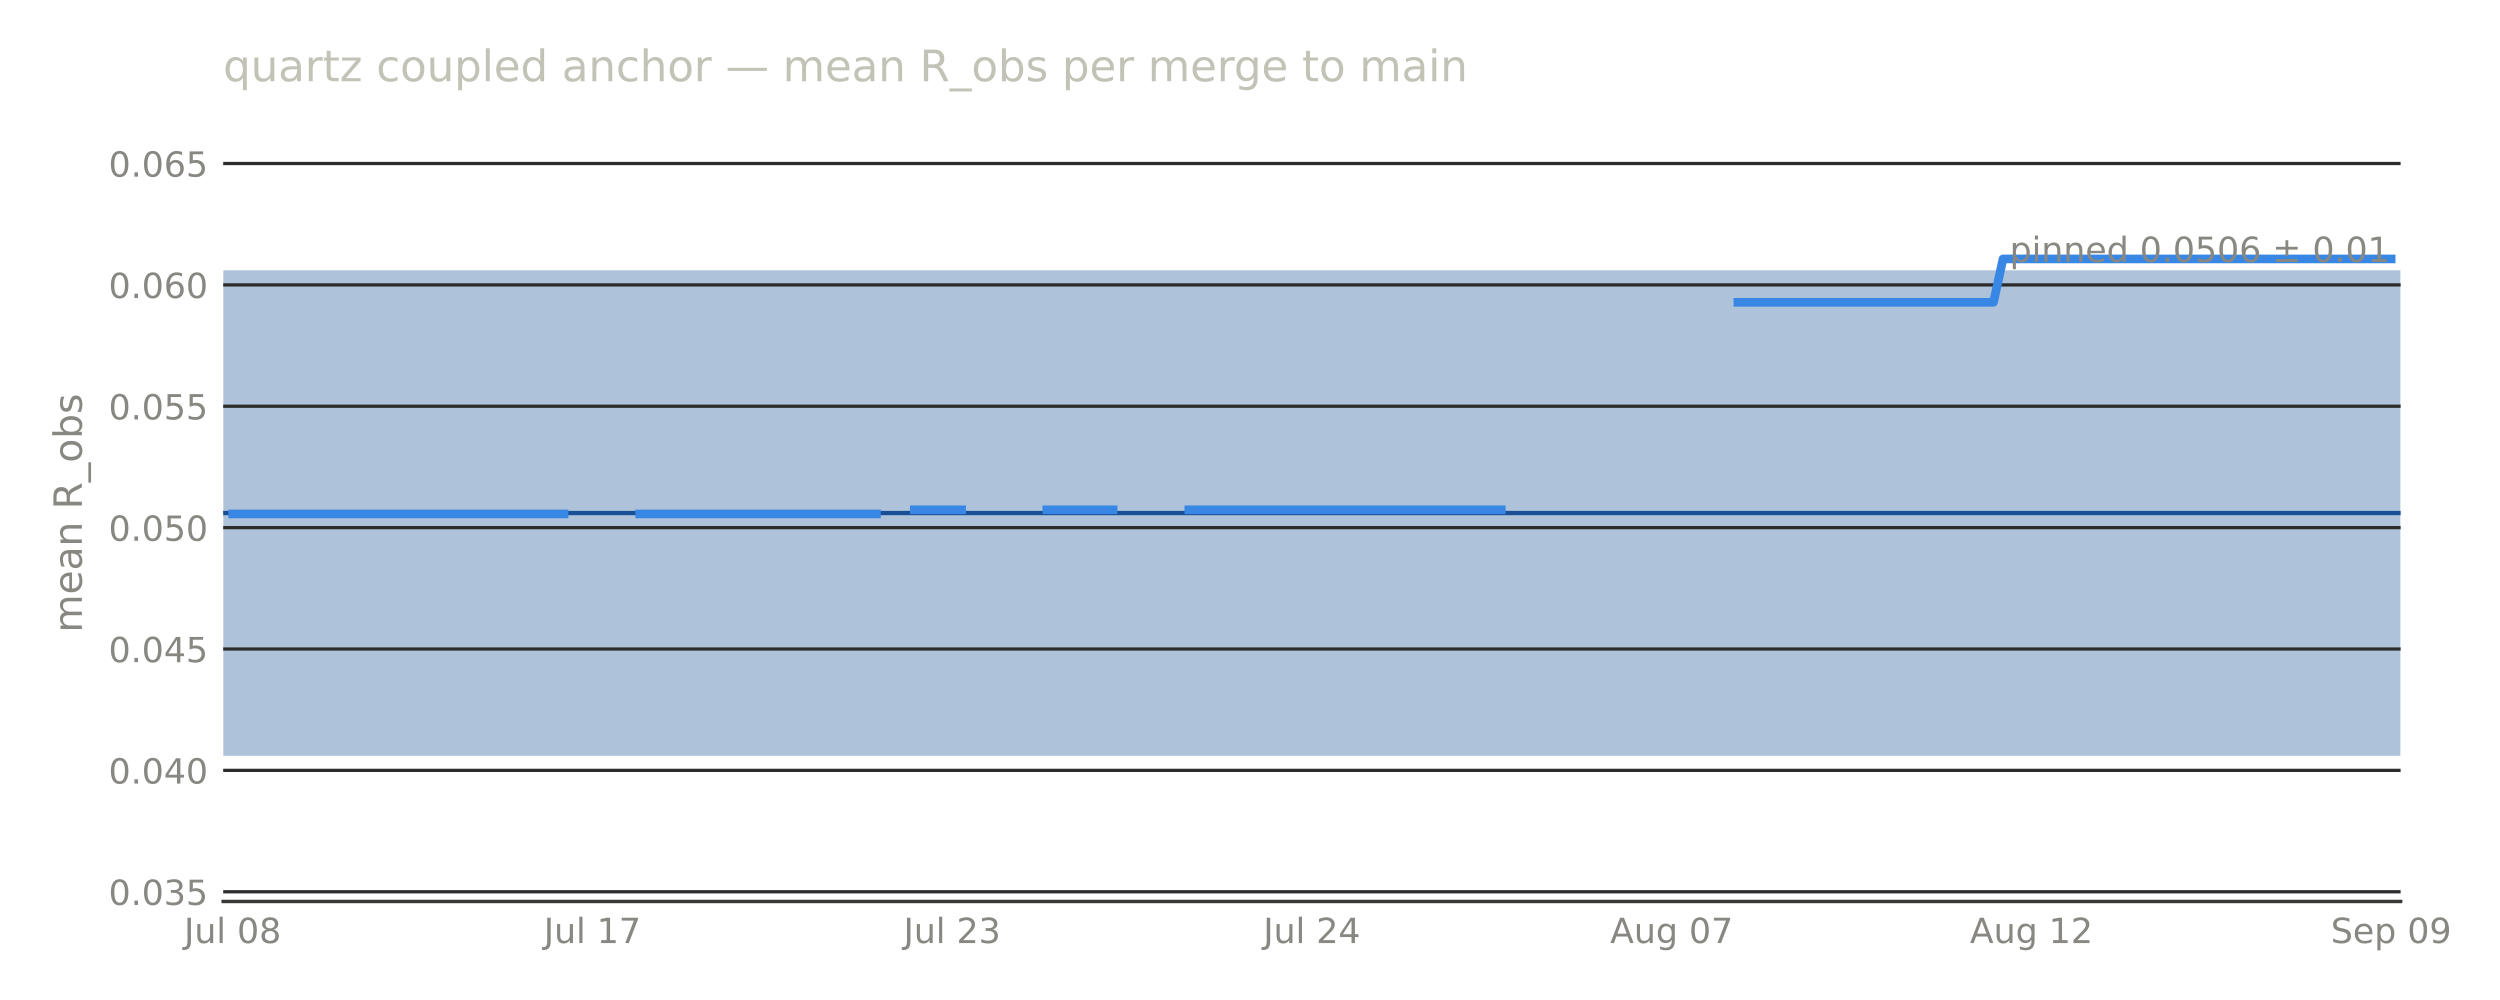
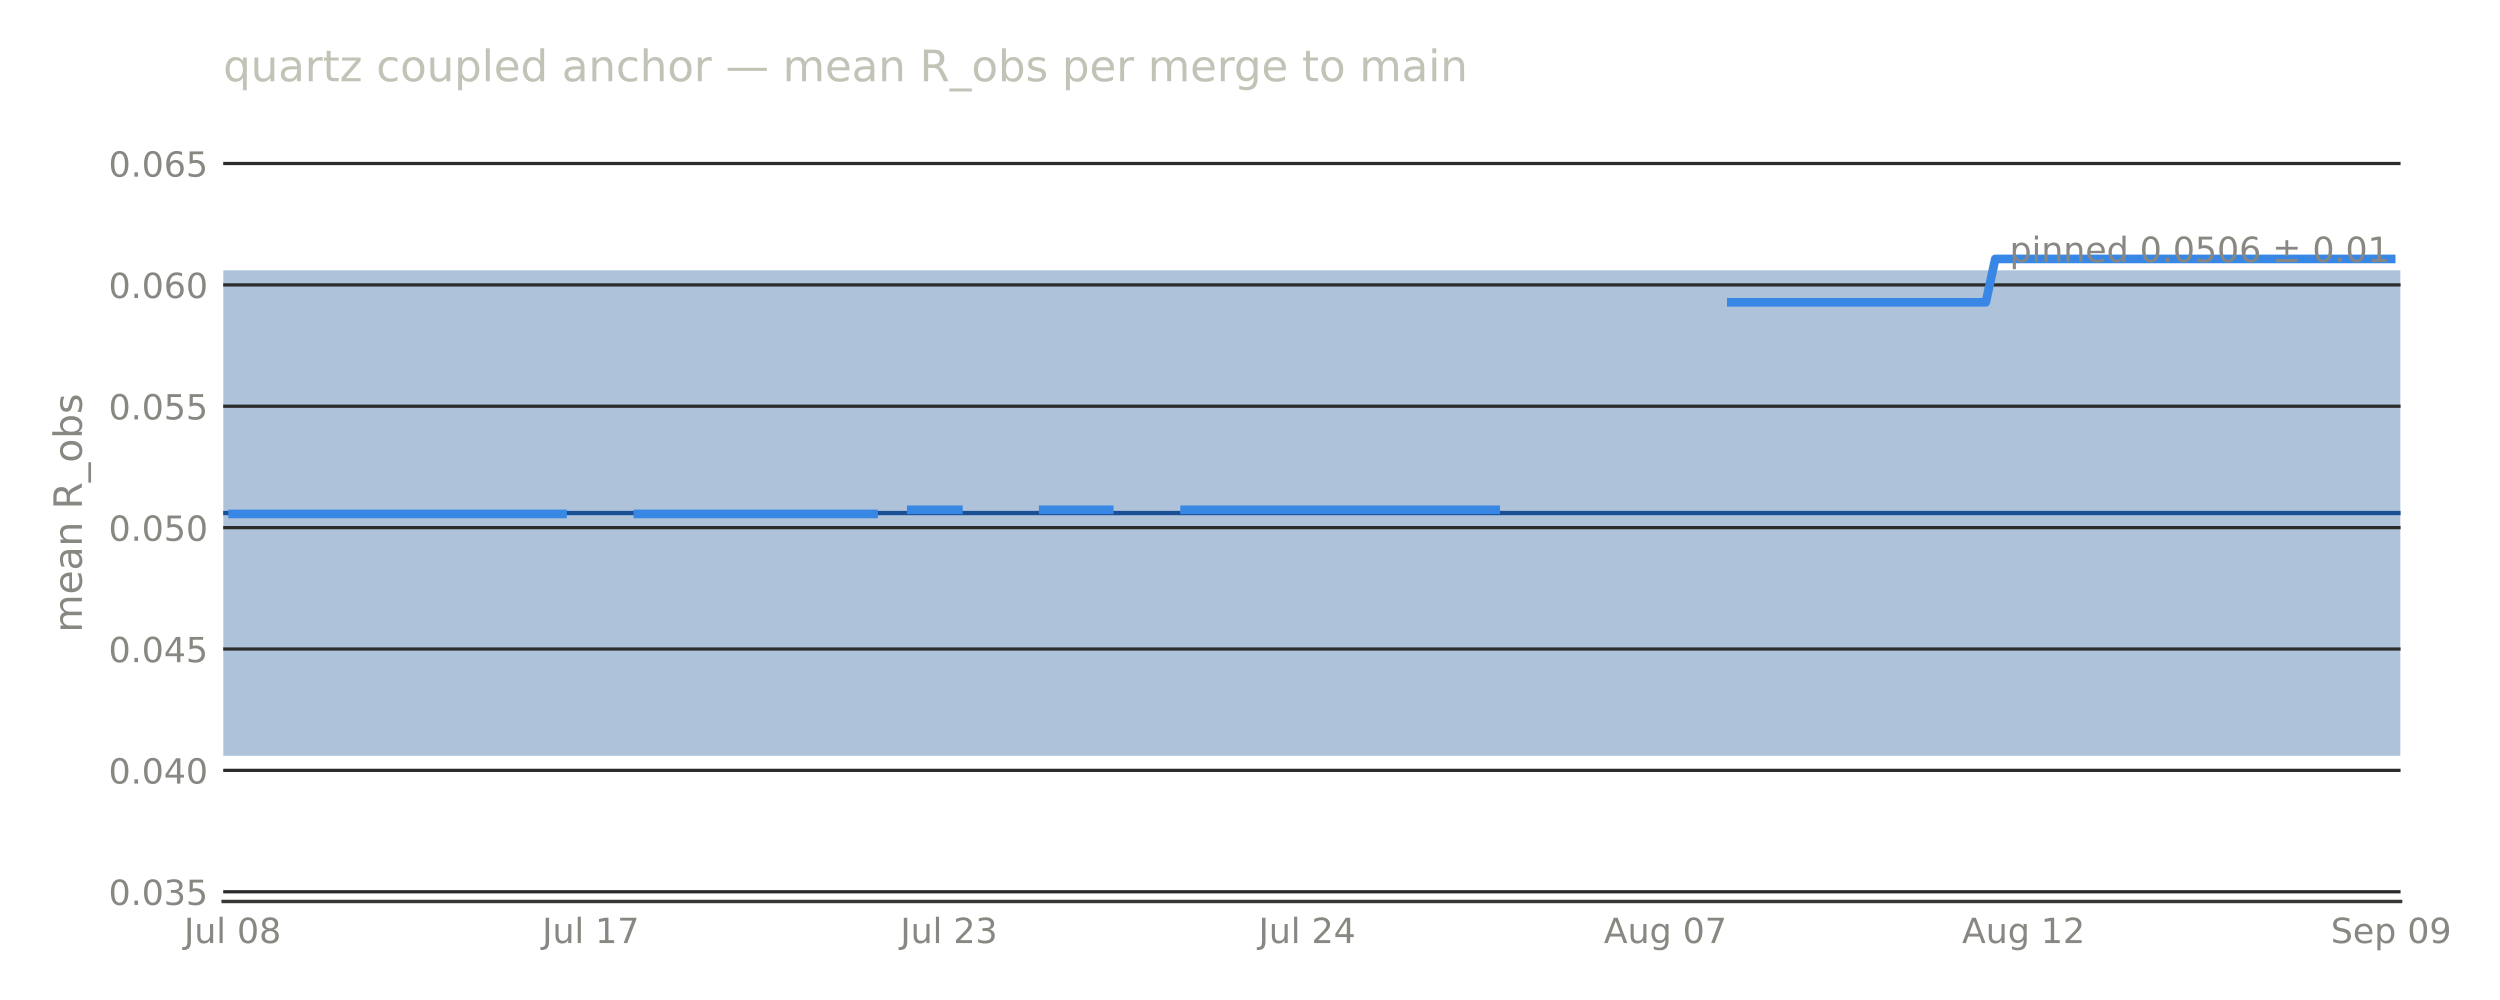
<svg xmlns="http://www.w3.org/2000/svg" width="576pt" height="230.4pt" viewBox="0 0 576 230.4" version="1.1">
  <defs>
    <style type="text/css">*{stroke-linejoin: round; stroke-linecap: butt}</style>
  </defs>
  <g id="figure_1">
    <g id="patch_1">
      <path d="M 0 230.4  L 576 230.4  L 576 0  L 0 0  L 0 230.4  z " style="fill: none; opacity: 0" />
    </g>
    <g id="axes_1">
      <g id="patch_2">
-         <path d="M 51.422 207.698  L 553.101 207.698  L 553.101 28.72  L 51.422 28.72  L 51.422 207.698  z " style="fill: none" />
+         <path d="M 51.422 207.698  L 553.092 207.698  L 553.092 28.72  L 51.422 28.72  L 51.422 207.698  z " style="fill: none" />
      </g>
      <g id="patch_3">
-         <path d="M 51.422 174.14  L 553.101 174.14  L 553.101 62.278  L 51.422 62.278  z " clip-path="url(#pa93d070d44)" style="fill: #184f95; opacity: 0.35" />
+         <path d="M 51.422 174.14  L 553.092 174.14  L 553.092 62.278  L 51.422 62.278  z " clip-path="url(#pdd25cd4e4b)" style="fill: #184f95; opacity: 0.35" />
      </g>
      <g id="matplotlib.axis_1">
        <g id="xtick_1">
          <g id="line2d_1" />
          <g id="text_1">
-             <text style="font-size: 8px; font-family: 'DejaVu Sans', 'Bitstream Vera Sans', 'Computer Modern Sans Serif', 'Lucida Grande', 'Verdana', 'Geneva', 'Lucid', 'Arial', 'Helvetica', 'Avant Garde', sans-serif; text-anchor: middle; fill: #898781" x="53.603" y="217.277" transform="rotate(-0 53.60332 217.2769)">Jul 08</text>
+             <text style="font-size: 8px; font-family: 'DejaVu Sans', 'Bitstream Vera Sans', 'Computer Modern Sans Serif', 'Lucida Grande', 'Verdana', 'Geneva', 'Lucid', 'Arial', 'Helvetica', 'Avant Garde', sans-serif; text-anchor: middle; fill: #898781" x="53.594" y="217.277" transform="rotate(-0 53.59384 217.2769)">Jul 08</text>
          </g>
        </g>
        <g id="xtick_2">
          <g id="line2d_2" />
          <g id="text_2">
-             <text style="font-size: 8px; font-family: 'DejaVu Sans', 'Bitstream Vera Sans', 'Computer Modern Sans Serif', 'Lucida Grande', 'Verdana', 'Geneva', 'Lucid', 'Arial', 'Helvetica', 'Avant Garde', sans-serif; text-anchor: middle; fill: #898781" x="136.489" y="217.277" transform="rotate(-0 136.4894 217.2769)">Jul 17</text>
+             <text style="font-size: 8px; font-family: 'DejaVu Sans', 'Bitstream Vera Sans', 'Computer Modern Sans Serif', 'Lucida Grande', 'Verdana', 'Geneva', 'Lucid', 'Arial', 'Helvetica', 'Avant Garde', sans-serif; text-anchor: middle; fill: #898781" x="136.12" y="217.277" transform="rotate(-0 136.1197 217.2769)">Jul 17</text>
          </g>
        </g>
        <g id="xtick_3">
          <g id="line2d_3" />
          <g id="text_3">
-             <text style="font-size: 8px; font-family: 'DejaVu Sans', 'Bitstream Vera Sans', 'Computer Modern Sans Serif', 'Lucida Grande', 'Verdana', 'Geneva', 'Lucid', 'Arial', 'Helvetica', 'Avant Garde', sans-serif; text-anchor: middle; fill: #898781" x="219.375" y="217.277" transform="rotate(-0 219.3754 217.2769)">Jul 23</text>
+             <text style="font-size: 8px; font-family: 'DejaVu Sans', 'Bitstream Vera Sans', 'Computer Modern Sans Serif', 'Lucida Grande', 'Verdana', 'Geneva', 'Lucid', 'Arial', 'Helvetica', 'Avant Garde', sans-serif; text-anchor: middle; fill: #898781" x="218.646" y="217.277" transform="rotate(-0 218.6456 217.2769)">Jul 23</text>
          </g>
        </g>
        <g id="xtick_4">
          <g id="line2d_4" />
          <g id="text_4">
-             <text style="font-size: 8px; font-family: 'DejaVu Sans', 'Bitstream Vera Sans', 'Computer Modern Sans Serif', 'Lucida Grande', 'Verdana', 'Geneva', 'Lucid', 'Arial', 'Helvetica', 'Avant Garde', sans-serif; text-anchor: middle; fill: #898781" x="302.261" y="217.277" transform="rotate(-0 302.2615 217.2769)">Jul 24</text>
+             <text style="font-size: 8px; font-family: 'DejaVu Sans', 'Bitstream Vera Sans', 'Computer Modern Sans Serif', 'Lucida Grande', 'Verdana', 'Geneva', 'Lucid', 'Arial', 'Helvetica', 'Avant Garde', sans-serif; text-anchor: middle; fill: #898781" x="301.171" y="217.277" transform="rotate(-0 301.1714 217.2769)">Jul 24</text>
          </g>
        </g>
        <g id="xtick_5">
          <g id="line2d_5" />
          <g id="text_5">
-             <text style="font-size: 8px; font-family: 'DejaVu Sans', 'Bitstream Vera Sans', 'Computer Modern Sans Serif', 'Lucida Grande', 'Verdana', 'Geneva', 'Lucid', 'Arial', 'Helvetica', 'Avant Garde', sans-serif; text-anchor: middle; fill: #898781" x="385.148" y="217.276" transform="rotate(-0 385.1475 217.2763)">Aug 07</text>
+             <text style="font-size: 8px; font-family: 'DejaVu Sans', 'Bitstream Vera Sans', 'Computer Modern Sans Serif', 'Lucida Grande', 'Verdana', 'Geneva', 'Lucid', 'Arial', 'Helvetica', 'Avant Garde', sans-serif; text-anchor: middle; fill: #898781" x="383.697" y="217.276" transform="rotate(-0 383.6973 217.2763)">Aug 07</text>
          </g>
        </g>
        <g id="xtick_6">
          <g id="line2d_6" />
          <g id="text_6">
-             <text style="font-size: 8px; font-family: 'DejaVu Sans', 'Bitstream Vera Sans', 'Computer Modern Sans Serif', 'Lucida Grande', 'Verdana', 'Geneva', 'Lucid', 'Arial', 'Helvetica', 'Avant Garde', sans-serif; text-anchor: middle; fill: #898781" x="468.034" y="217.276" transform="rotate(-0 468.0336 217.2763)">Aug 12</text>
+             <text style="font-size: 8px; font-family: 'DejaVu Sans', 'Bitstream Vera Sans', 'Computer Modern Sans Serif', 'Lucida Grande', 'Verdana', 'Geneva', 'Lucid', 'Arial', 'Helvetica', 'Avant Garde', sans-serif; text-anchor: middle; fill: #898781" x="466.223" y="217.276" transform="rotate(-0 466.2231 217.2763)">Aug 12</text>
          </g>
        </g>
        <g id="xtick_7">
          <g id="line2d_7" />
          <g id="text_7">
-             <text style="font-size: 8px; font-family: 'DejaVu Sans', 'Bitstream Vera Sans', 'Computer Modern Sans Serif', 'Lucida Grande', 'Verdana', 'Geneva', 'Lucid', 'Arial', 'Helvetica', 'Avant Garde', sans-serif; text-anchor: middle; fill: #898781" x="550.92" y="217.276" transform="rotate(-0 550.9197 217.2763)">Sep 09</text>
+             <text style="font-size: 8px; font-family: 'DejaVu Sans', 'Bitstream Vera Sans', 'Computer Modern Sans Serif', 'Lucida Grande', 'Verdana', 'Geneva', 'Lucid', 'Arial', 'Helvetica', 'Avant Garde', sans-serif; text-anchor: middle; fill: #898781" x="550.921" y="217.276" transform="rotate(-0 550.9207 217.2763)">Sep 09</text>
          </g>
        </g>
      </g>
      <g id="matplotlib.axis_2">
        <g id="ytick_1">
          <g id="line2d_8">
-             <path d="M 51.422 205.461  L 553.101 205.461  " clip-path="url(#pa93d070d44)" style="fill: none; stroke: #2c2c2a; stroke-width: 0.75; stroke-linecap: square" />
+             <path d="M 51.422 205.461  L 553.092 205.461  " clip-path="url(#pdd25cd4e4b)" style="fill: none; stroke: #2c2c2a; stroke-width: 0.75; stroke-linecap: square" />
          </g>
          <g id="line2d_9" />
          <g id="text_8">
            <text style="font-size: 8px; font-family: 'DejaVu Sans', 'Bitstream Vera Sans', 'Computer Modern Sans Serif', 'Lucida Grande', 'Verdana', 'Geneva', 'Lucid', 'Arial', 'Helvetica', 'Avant Garde', sans-serif; text-anchor: end; fill: #898781" x="47.922" y="208.5" transform="rotate(-0 47.92211 208.5)">0.035</text>
          </g>
        </g>
        <g id="ytick_2">
          <g id="line2d_10">
-             <path d="M 51.422 177.496  L 553.101 177.496  " clip-path="url(#pa93d070d44)" style="fill: none; stroke: #2c2c2a; stroke-width: 0.75; stroke-linecap: square" />
+             <path d="M 51.422 177.496  L 553.092 177.496  " clip-path="url(#pdd25cd4e4b)" style="fill: none; stroke: #2c2c2a; stroke-width: 0.75; stroke-linecap: square" />
          </g>
          <g id="line2d_11" />
          <g id="text_9">
            <text style="font-size: 8px; font-family: 'DejaVu Sans', 'Bitstream Vera Sans', 'Computer Modern Sans Serif', 'Lucida Grande', 'Verdana', 'Geneva', 'Lucid', 'Arial', 'Helvetica', 'Avant Garde', sans-serif; text-anchor: end; fill: #898781" x="47.922" y="180.535" transform="rotate(-0 47.92211 180.5346)">0.040</text>
          </g>
        </g>
        <g id="ytick_3">
          <g id="line2d_12">
-             <path d="M 51.422 149.53  L 553.101 149.53  " clip-path="url(#pa93d070d44)" style="fill: none; stroke: #2c2c2a; stroke-width: 0.75; stroke-linecap: square" />
+             <path d="M 51.422 149.53  L 553.092 149.53  " clip-path="url(#pdd25cd4e4b)" style="fill: none; stroke: #2c2c2a; stroke-width: 0.75; stroke-linecap: square" />
          </g>
          <g id="line2d_13" />
          <g id="text_10">
            <text style="font-size: 8px; font-family: 'DejaVu Sans', 'Bitstream Vera Sans', 'Computer Modern Sans Serif', 'Lucida Grande', 'Verdana', 'Geneva', 'Lucid', 'Arial', 'Helvetica', 'Avant Garde', sans-serif; text-anchor: end; fill: #898781" x="47.922" y="152.569" transform="rotate(-0 47.92211 152.5693)">0.045</text>
          </g>
        </g>
        <g id="ytick_4">
          <g id="line2d_14">
-             <path d="M 51.422 121.565  L 553.101 121.565  " clip-path="url(#pa93d070d44)" style="fill: none; stroke: #2c2c2a; stroke-width: 0.75; stroke-linecap: square" />
+             <path d="M 51.422 121.565  L 553.092 121.565  " clip-path="url(#pdd25cd4e4b)" style="fill: none; stroke: #2c2c2a; stroke-width: 0.75; stroke-linecap: square" />
          </g>
          <g id="line2d_15" />
          <g id="text_11">
            <text style="font-size: 8px; font-family: 'DejaVu Sans', 'Bitstream Vera Sans', 'Computer Modern Sans Serif', 'Lucida Grande', 'Verdana', 'Geneva', 'Lucid', 'Arial', 'Helvetica', 'Avant Garde', sans-serif; text-anchor: end; fill: #898781" x="47.922" y="124.604" transform="rotate(-0 47.92211 124.604)">0.050</text>
          </g>
        </g>
        <g id="ytick_5">
          <g id="line2d_16">
-             <path d="M 51.422 93.6  L 553.101 93.6  " clip-path="url(#pa93d070d44)" style="fill: none; stroke: #2c2c2a; stroke-width: 0.75; stroke-linecap: square" />
+             <path d="M 51.422 93.6  L 553.092 93.6  " clip-path="url(#pdd25cd4e4b)" style="fill: none; stroke: #2c2c2a; stroke-width: 0.75; stroke-linecap: square" />
          </g>
          <g id="line2d_17" />
          <g id="text_12">
            <text style="font-size: 8px; font-family: 'DejaVu Sans', 'Bitstream Vera Sans', 'Computer Modern Sans Serif', 'Lucida Grande', 'Verdana', 'Geneva', 'Lucid', 'Arial', 'Helvetica', 'Avant Garde', sans-serif; text-anchor: end; fill: #898781" x="47.922" y="96.639" transform="rotate(-0 47.92211 96.63863)">0.055</text>
          </g>
        </g>
        <g id="ytick_6">
          <g id="line2d_18">
-             <path d="M 51.422 65.634  L 553.101 65.634  " clip-path="url(#pa93d070d44)" style="fill: none; stroke: #2c2c2a; stroke-width: 0.75; stroke-linecap: square" />
+             <path d="M 51.422 65.634  L 553.092 65.634  " clip-path="url(#pdd25cd4e4b)" style="fill: none; stroke: #2c2c2a; stroke-width: 0.75; stroke-linecap: square" />
          </g>
          <g id="line2d_19" />
          <g id="text_13">
            <text style="font-size: 8px; font-family: 'DejaVu Sans', 'Bitstream Vera Sans', 'Computer Modern Sans Serif', 'Lucida Grande', 'Verdana', 'Geneva', 'Lucid', 'Arial', 'Helvetica', 'Avant Garde', sans-serif; text-anchor: end; fill: #898781" x="47.922" y="68.673" transform="rotate(-0 47.92211 68.6733)">0.060</text>
          </g>
        </g>
        <g id="ytick_7">
          <g id="line2d_20">
-             <path d="M 51.422 37.669  L 553.101 37.669  " clip-path="url(#pa93d070d44)" style="fill: none; stroke: #2c2c2a; stroke-width: 0.75; stroke-linecap: square" />
+             <path d="M 51.422 37.669  L 553.092 37.669  " clip-path="url(#pdd25cd4e4b)" style="fill: none; stroke: #2c2c2a; stroke-width: 0.75; stroke-linecap: square" />
          </g>
          <g id="line2d_21" />
          <g id="text_14">
            <text style="font-size: 8px; font-family: 'DejaVu Sans', 'Bitstream Vera Sans', 'Computer Modern Sans Serif', 'Lucida Grande', 'Verdana', 'Geneva', 'Lucid', 'Arial', 'Helvetica', 'Avant Garde', sans-serif; text-anchor: end; fill: #898781" x="47.922" y="40.708" transform="rotate(-0 47.92211 40.70797)">0.065</text>
          </g>
        </g>
        <g id="text_15">
          <text style="font-size: 9px; font-family: 'DejaVu Sans', 'Bitstream Vera Sans', 'Computer Modern Sans Serif', 'Lucida Grande', 'Verdana', 'Geneva', 'Lucid', 'Arial', 'Helvetica', 'Avant Garde', sans-serif; text-anchor: middle; fill: #898781" x="18.858" y="118.209" transform="rotate(-90 18.8575 118.2091)">mean R_obs</text>
        </g>
      </g>
      <g id="line2d_22">
-         <path d="M 51.422 118.209  L 553.101 118.209  " clip-path="url(#pa93d070d44)" style="fill: none; stroke: #184f95; stroke-linecap: square" />
+         <path d="M 51.422 118.209  L 553.092 118.209  " clip-path="url(#pdd25cd4e4b)" style="fill: none; stroke: #184f95; stroke-linecap: square" />
      </g>
      <g id="patch_4">
-         <path d="M 51.422 207.698  L 553.101 207.698  " style="fill: none; stroke: #383835; stroke-width: 0.8; stroke-linejoin: miter; stroke-linecap: square" />
+         <path d="M 51.422 207.698  L 553.092 207.698  " style="fill: none; stroke: #383835; stroke-width: 0.8; stroke-linejoin: miter; stroke-linecap: square" />
      </g>
      <g id="line2d_23">
-         <path d="M 53.603 118.409  L 129.946 118.409  M 147.395 118.409  L 201.926 118.409  M 210.651 117.455  L 221.557 117.455  M 241.188 117.455  L 256.456 117.455  M 273.906 117.455  L 345.886 117.455  M 400.416 69.652  L 459.309 69.652  L 461.49 59.661  L 550.92 59.661  L 550.92 59.661  " clip-path="url(#pa93d070d44)" style="fill: none; stroke: #3987e5; stroke-width: 2; stroke-linecap: square" />
+         <path d="M 53.594 118.409  L 129.605 118.409  M 146.978 118.409  L 201.272 118.409  M 209.959 117.455  L 220.817 117.455  M 240.363 117.455  L 255.565 117.455  M 272.939 117.455  L 344.606 117.455  M 398.899 69.652  L 457.536 69.652  L 459.708 59.661  L 550.921 59.661  L 550.921 59.661  " clip-path="url(#pdd25cd4e4b)" style="fill: none; stroke: #3987e5; stroke-width: 2; stroke-linecap: square" />
      </g>
      <g id="text_16">
-         <text style="font-size: 8px; font-family: 'DejaVu Sans', 'Bitstream Vera Sans', 'Computer Modern Sans Serif', 'Lucida Grande', 'Verdana', 'Geneva', 'Lucid', 'Arial', 'Helvetica', 'Avant Garde', sans-serif; text-anchor: end; fill: #898781" x="550.592" y="60.357" transform="rotate(-0 550.5925 60.35652)">pinned 0.0506 ± 0.01</text>
+         <text style="font-size: 8px; font-family: 'DejaVu Sans', 'Bitstream Vera Sans', 'Computer Modern Sans Serif', 'Lucida Grande', 'Verdana', 'Geneva', 'Lucid', 'Arial', 'Helvetica', 'Avant Garde', sans-serif; text-anchor: end; fill: #898781" x="550.584" y="60.357" transform="rotate(-0 550.5841 60.35652)">pinned 0.0506 ± 0.01</text>
      </g>
      <g id="text_17">
        <text style="font-size: 10px; font-family: 'DejaVu Sans', 'Bitstream Vera Sans', 'Computer Modern Sans Serif', 'Lucida Grande', 'Verdana', 'Geneva', 'Lucid', 'Arial', 'Helvetica', 'Avant Garde', sans-serif; text-anchor: start; fill: #c3c2b7" x="51.422" y="18.72" transform="rotate(-0 51.42211 18.72)">quartz coupled anchor — mean R_obs per merge to main</text>
      </g>
    </g>
  </g>
  <defs>
-     <clipPath id="pa93d070d44">
-       <rect x="51.422" y="28.72" width="501.679" height="178.978" />
+     <clipPath id="pdd25cd4e4b">
+       <rect x="51.422" y="28.72" width="501.67" height="178.978" />
    </clipPath>
  </defs>
</svg>
